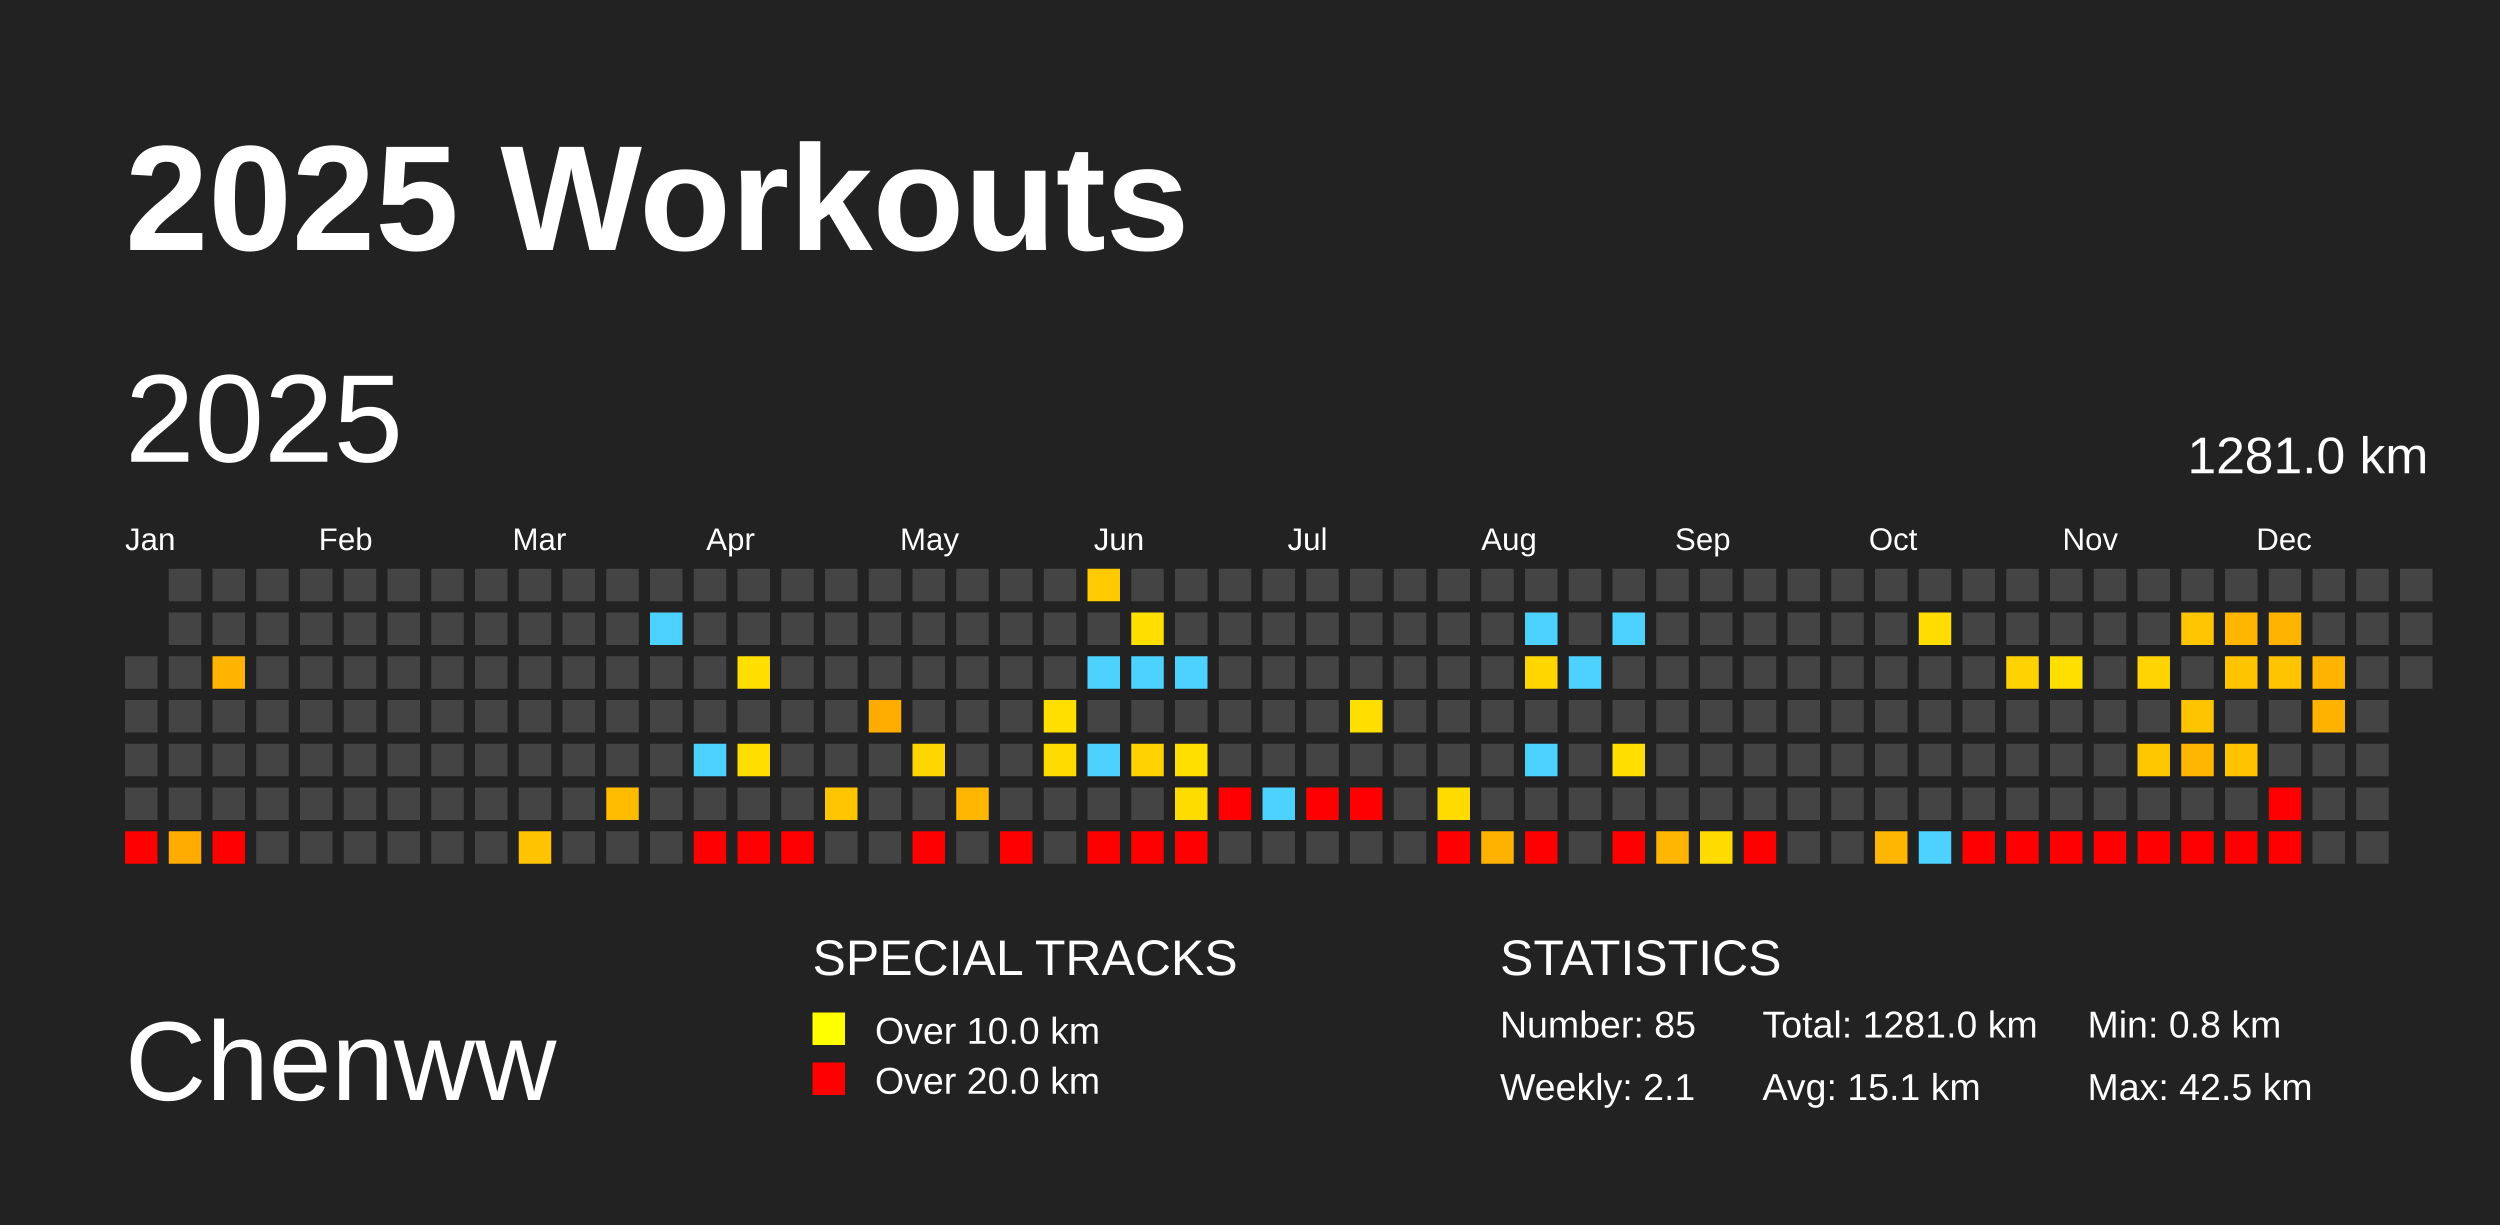
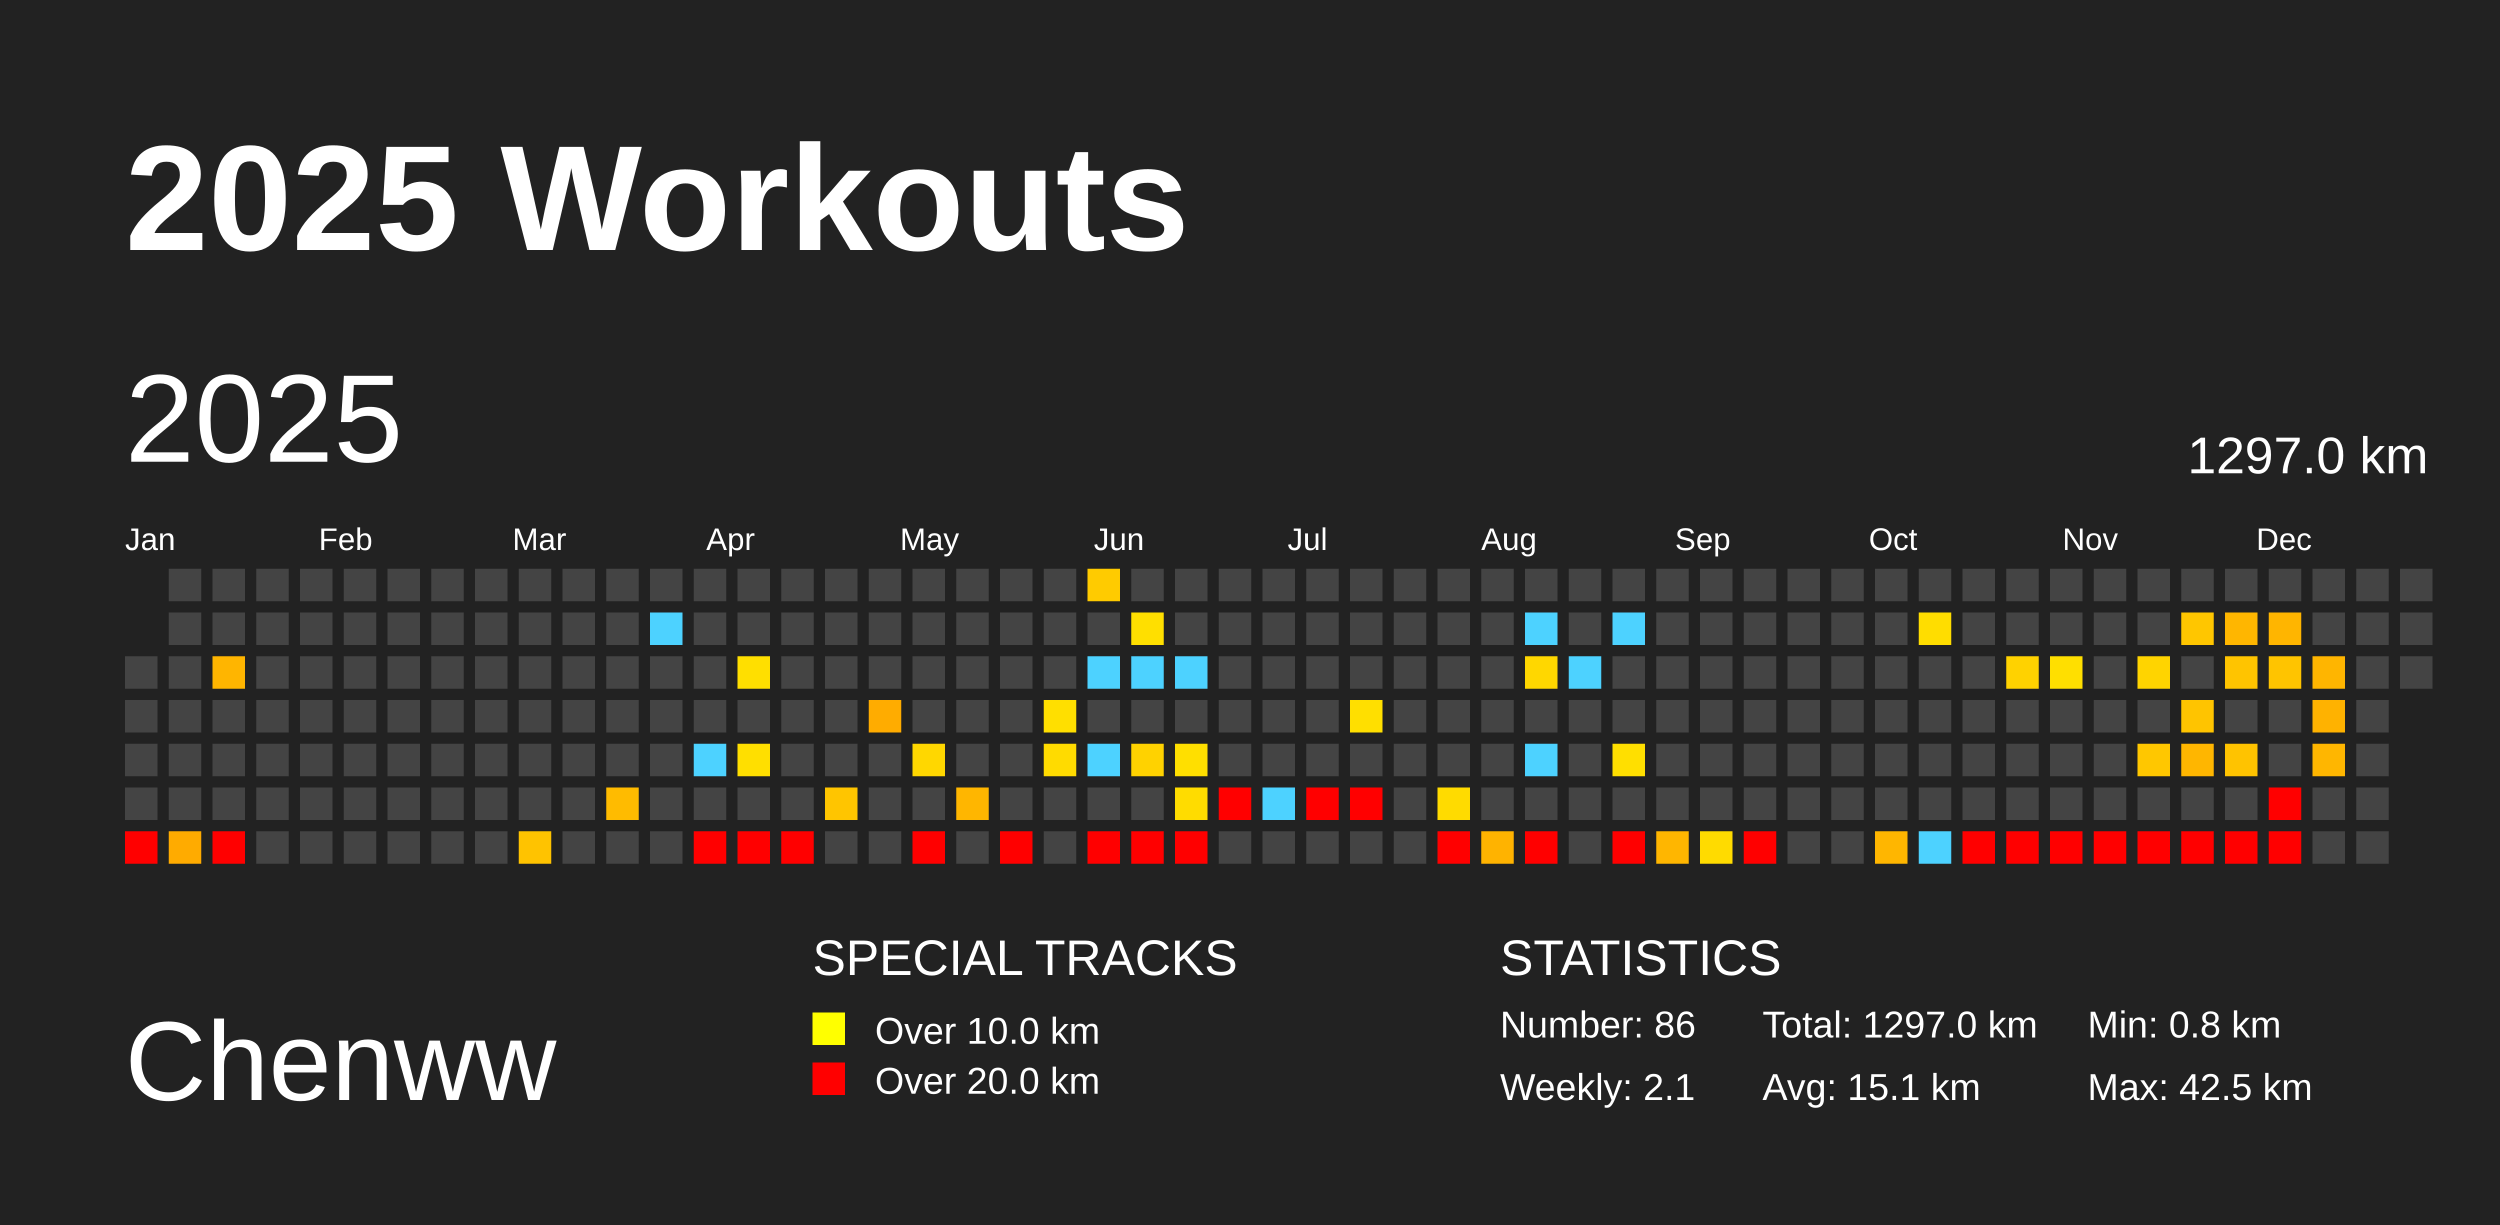
<svg xmlns="http://www.w3.org/2000/svg" baseProfile="full" height="98mm" version="1.1" viewBox="0,0,200,98" width="200mm">
  <defs />
  <rect fill="#222222" height="98" width="200" x="0" y="0" />
  <text fill="#FFFFFF" style="font-size:12px; font-family:Arial; font-weight:bold;" x="10" y="20">2025 Workouts</text>
  <text fill="#FFFFFF" style="font-size:9px; font-family:Arial" x="10" y="88">Chenww</text>
  <text fill="#FFFFFF" style="font-size:4px; font-family:Arial" x="65" y="78">SPECIAL TRACKS</text>
  <rect fill="yellow" height="2.6" width="2.6" x="65" y="81" />
  <text fill="#FFFFFF" style="font-size:3px; font-family:Arial" x="70" y="83.5">Over 10.0 km</text>
  <rect fill="red" height="2.6" width="2.6" x="65" y="85" />
  <text fill="#FFFFFF" style="font-size:3px; font-family:Arial" x="70" y="87.5">Over 20.0 km</text>
  <text fill="#FFFFFF" style="font-size:4px; font-family:Arial" x="120" y="78">STATISTICS</text>
-   <text fill="#FFFFFF" style="font-size:3px; font-family:Arial" x="120" y="83">Number: 85</text>
+   <text fill="#FFFFFF" style="font-size:3px; font-family:Arial" x="120" y="83">Number: 86</text>
  <text fill="#FFFFFF" style="font-size:3px; font-family:Arial" x="120" y="88">Weekly: 2.1</text>
-   <text fill="#FFFFFF" style="font-size:3px; font-family:Arial" x="141" y="83">Total: 1281.0 km</text>
+   <text fill="#FFFFFF" style="font-size:3px; font-family:Arial" x="141" y="83">Total: 1297.0 km</text>
  <text fill="#FFFFFF" style="font-size:3px; font-family:Arial" x="141" y="88">Avg: 15.1 km</text>
  <text fill="#FFFFFF" style="font-size:3px; font-family:Arial" x="167" y="83">Min: 0.8 km</text>
  <text fill="#FFFFFF" style="font-size:3px; font-family:Arial" x="167" y="88">Max: 42.5 km</text>
  <text dominant-baseline="hanging" fill="#FFFFFF" style="font-size:10.0px; font-family:Arial;" x="10" y="30">2025</text>
-   <text dominant-baseline="hanging" fill="#FFFFFF" style="font-size:4.125px; font-family:Arial;" x="175" y="35">1281.0 km</text>
+   <text dominant-baseline="hanging" fill="#FFFFFF" style="font-size:4.125px; font-family:Arial;" x="175" y="35">1297.0 km</text>
  <text fill="#FFFFFF" style="font-size:2.5px; font-family:Arial" x="10.0" y="44">Jan</text>
  <text fill="#FFFFFF" style="font-size:2.5px; font-family:Arial" x="25.5" y="44">Feb</text>
  <text fill="#FFFFFF" style="font-size:2.5px; font-family:Arial" x="41.0" y="44">Mar</text>
  <text fill="#FFFFFF" style="font-size:2.5px; font-family:Arial" x="56.5" y="44">Apr</text>
  <text fill="#FFFFFF" style="font-size:2.5px; font-family:Arial" x="72.0" y="44">May</text>
  <text fill="#FFFFFF" style="font-size:2.5px; font-family:Arial" x="87.5" y="44">Jun</text>
  <text fill="#FFFFFF" style="font-size:2.5px; font-family:Arial" x="103.0" y="44">Jul</text>
  <text fill="#FFFFFF" style="font-size:2.5px; font-family:Arial" x="118.5" y="44">Aug</text>
  <text fill="#FFFFFF" style="font-size:2.5px; font-family:Arial" x="134.0" y="44">Sep</text>
  <text fill="#FFFFFF" style="font-size:2.5px; font-family:Arial" x="149.5" y="44">Oct</text>
  <text fill="#FFFFFF" style="font-size:2.5px; font-family:Arial" x="165.0" y="44">Nov</text>
  <text fill="#FFFFFF" style="font-size:2.5px; font-family:Arial" x="180.5" y="44">Dec</text>
  <rect fill="#444444" height="2.6" width="2.6" x="10.0" y="52.5" />
  <rect fill="#444444" height="2.6" width="2.6" x="10.0" y="56.0" />
  <rect fill="#444444" height="2.6" width="2.6" x="10.0" y="59.5" />
  <rect fill="#444444" height="2.6" width="2.6" x="10.0" y="63.0" />
  <rect fill="red" height="2.6" width="2.6" x="10.0" y="66.5" />
  <rect fill="#444444" height="2.6" width="2.6" x="13.5" y="45.5" />
  <rect fill="#444444" height="2.6" width="2.6" x="13.5" y="49.0" />
  <rect fill="#444444" height="2.6" width="2.6" x="13.5" y="52.5" />
  <rect fill="#444444" height="2.6" width="2.6" x="13.5" y="56.0" />
  <rect fill="#444444" height="2.6" width="2.6" x="13.5" y="59.5" />
  <rect fill="#444444" height="2.6" width="2.6" x="13.5" y="63.0" />
  <rect fill="#ffab00" height="2.6" width="2.6" x="13.5" y="66.5" />
  <rect fill="#444444" height="2.6" width="2.6" x="17.0" y="45.5" />
  <rect fill="#444444" height="2.6" width="2.6" x="17.0" y="49.0" />
  <rect fill="#ffb500" height="2.6" width="2.6" x="17.0" y="52.5" />
  <rect fill="#444444" height="2.6" width="2.6" x="17.0" y="56.0" />
  <rect fill="#444444" height="2.6" width="2.6" x="17.0" y="59.5" />
  <rect fill="#444444" height="2.6" width="2.6" x="17.0" y="63.0" />
  <rect fill="red" height="2.6" width="2.6" x="17.0" y="66.5" />
  <rect fill="#444444" height="2.6" width="2.6" x="20.5" y="45.5" />
  <rect fill="#444444" height="2.6" width="2.6" x="20.5" y="49.0" />
  <rect fill="#444444" height="2.6" width="2.6" x="20.5" y="52.5" />
  <rect fill="#444444" height="2.6" width="2.6" x="20.5" y="56.0" />
  <rect fill="#444444" height="2.6" width="2.6" x="20.5" y="59.5" />
  <rect fill="#444444" height="2.6" width="2.6" x="20.5" y="63.0" />
  <rect fill="#444444" height="2.6" width="2.6" x="20.5" y="66.5" />
  <rect fill="#444444" height="2.6" width="2.6" x="24.0" y="45.5" />
  <rect fill="#444444" height="2.6" width="2.6" x="24.0" y="49.0" />
  <rect fill="#444444" height="2.6" width="2.6" x="24.0" y="52.5" />
  <rect fill="#444444" height="2.6" width="2.6" x="24.0" y="56.0" />
  <rect fill="#444444" height="2.6" width="2.6" x="24.0" y="59.5" />
  <rect fill="#444444" height="2.6" width="2.6" x="24.0" y="63.0" />
  <rect fill="#444444" height="2.6" width="2.6" x="24.0" y="66.5" />
  <rect fill="#444444" height="2.6" width="2.6" x="27.5" y="45.5" />
  <rect fill="#444444" height="2.6" width="2.6" x="27.5" y="49.0" />
  <rect fill="#444444" height="2.6" width="2.6" x="27.5" y="52.5" />
  <rect fill="#444444" height="2.6" width="2.6" x="27.5" y="56.0" />
  <rect fill="#444444" height="2.6" width="2.6" x="27.5" y="59.5" />
  <rect fill="#444444" height="2.6" width="2.6" x="27.5" y="63.0" />
  <rect fill="#444444" height="2.6" width="2.6" x="27.5" y="66.5" />
  <rect fill="#444444" height="2.6" width="2.6" x="31.0" y="45.5" />
  <rect fill="#444444" height="2.6" width="2.6" x="31.0" y="49.0" />
  <rect fill="#444444" height="2.6" width="2.6" x="31.0" y="52.5" />
  <rect fill="#444444" height="2.6" width="2.6" x="31.0" y="56.0" />
  <rect fill="#444444" height="2.6" width="2.6" x="31.0" y="59.5" />
  <rect fill="#444444" height="2.6" width="2.6" x="31.0" y="63.0" />
  <rect fill="#444444" height="2.6" width="2.6" x="31.0" y="66.5" />
  <rect fill="#444444" height="2.6" width="2.6" x="34.5" y="45.5" />
  <rect fill="#444444" height="2.6" width="2.6" x="34.5" y="49.0" />
  <rect fill="#444444" height="2.6" width="2.6" x="34.5" y="52.5" />
  <rect fill="#444444" height="2.6" width="2.6" x="34.5" y="56.0" />
  <rect fill="#444444" height="2.6" width="2.6" x="34.5" y="59.5" />
  <rect fill="#444444" height="2.6" width="2.6" x="34.5" y="63.0" />
  <rect fill="#444444" height="2.6" width="2.6" x="34.5" y="66.5" />
  <rect fill="#444444" height="2.6" width="2.6" x="38.0" y="45.5" />
  <rect fill="#444444" height="2.6" width="2.6" x="38.0" y="49.0" />
  <rect fill="#444444" height="2.6" width="2.6" x="38.0" y="52.5" />
  <rect fill="#444444" height="2.6" width="2.6" x="38.0" y="56.0" />
  <rect fill="#444444" height="2.6" width="2.6" x="38.0" y="59.5" />
  <rect fill="#444444" height="2.6" width="2.6" x="38.0" y="63.0" />
  <rect fill="#444444" height="2.6" width="2.6" x="38.0" y="66.5" />
  <rect fill="#444444" height="2.6" width="2.6" x="41.5" y="45.5" />
  <rect fill="#444444" height="2.6" width="2.6" x="41.5" y="49.0" />
  <rect fill="#444444" height="2.6" width="2.6" x="41.5" y="52.5" />
  <rect fill="#444444" height="2.6" width="2.6" x="41.5" y="56.0" />
  <rect fill="#444444" height="2.6" width="2.6" x="41.5" y="59.5" />
  <rect fill="#444444" height="2.6" width="2.6" x="41.5" y="63.0" />
  <rect fill="#ffc300" height="2.6" width="2.6" x="41.5" y="66.5" />
  <rect fill="#444444" height="2.6" width="2.6" x="45.0" y="45.5" />
  <rect fill="#444444" height="2.6" width="2.6" x="45.0" y="49.0" />
  <rect fill="#444444" height="2.6" width="2.6" x="45.0" y="52.5" />
  <rect fill="#444444" height="2.6" width="2.6" x="45.0" y="56.0" />
  <rect fill="#444444" height="2.6" width="2.6" x="45.0" y="59.5" />
  <rect fill="#444444" height="2.6" width="2.6" x="45.0" y="63.0" />
  <rect fill="#444444" height="2.6" width="2.6" x="45.0" y="66.5" />
  <rect fill="#444444" height="2.6" width="2.6" x="48.5" y="45.5" />
  <rect fill="#444444" height="2.6" width="2.6" x="48.5" y="49.0" />
  <rect fill="#444444" height="2.6" width="2.6" x="48.5" y="52.5" />
  <rect fill="#444444" height="2.6" width="2.6" x="48.5" y="56.0" />
  <rect fill="#444444" height="2.6" width="2.6" x="48.5" y="59.5" />
  <rect fill="#ffbb00" height="2.6" width="2.6" x="48.5" y="63.0" />
  <rect fill="#444444" height="2.6" width="2.6" x="48.5" y="66.5" />
  <rect fill="#444444" height="2.6" width="2.6" x="52.0" y="45.5" />
  <rect fill="#4dd2ff" height="2.6" width="2.6" x="52.0" y="49.0" />
  <rect fill="#444444" height="2.6" width="2.6" x="52.0" y="52.5" />
  <rect fill="#444444" height="2.6" width="2.6" x="52.0" y="56.0" />
  <rect fill="#444444" height="2.6" width="2.6" x="52.0" y="59.5" />
  <rect fill="#444444" height="2.6" width="2.6" x="52.0" y="63.0" />
  <rect fill="#444444" height="2.6" width="2.6" x="52.0" y="66.5" />
  <rect fill="#444444" height="2.6" width="2.6" x="55.5" y="45.5" />
  <rect fill="#444444" height="2.6" width="2.6" x="55.5" y="49.0" />
  <rect fill="#444444" height="2.6" width="2.6" x="55.5" y="52.5" />
  <rect fill="#444444" height="2.6" width="2.6" x="55.5" y="56.0" />
  <rect fill="#4dd2ff" height="2.6" width="2.6" x="55.5" y="59.5" />
  <rect fill="#444444" height="2.6" width="2.6" x="55.5" y="63.0" />
  <rect fill="red" height="2.6" width="2.6" x="55.5" y="66.5" />
  <rect fill="#444444" height="2.6" width="2.6" x="59.0" y="45.5" />
  <rect fill="#444444" height="2.6" width="2.6" x="59.0" y="49.0" />
  <rect fill="#ffdf00" height="2.6" width="2.6" x="59.0" y="52.5" />
  <rect fill="#444444" height="2.6" width="2.6" x="59.0" y="56.0" />
  <rect fill="#ffdf00" height="2.6" width="2.6" x="59.0" y="59.5" />
  <rect fill="#444444" height="2.6" width="2.6" x="59.0" y="63.0" />
  <rect fill="red" height="2.6" width="2.6" x="59.0" y="66.5" />
  <rect fill="#444444" height="2.6" width="2.6" x="62.5" y="45.5" />
  <rect fill="#444444" height="2.6" width="2.6" x="62.5" y="49.0" />
  <rect fill="#444444" height="2.6" width="2.6" x="62.5" y="52.5" />
  <rect fill="#444444" height="2.6" width="2.6" x="62.5" y="56.0" />
  <rect fill="#444444" height="2.6" width="2.6" x="62.5" y="59.5" />
  <rect fill="#444444" height="2.6" width="2.6" x="62.5" y="63.0" />
  <rect fill="red" height="2.6" width="2.6" x="62.5" y="66.5" />
  <rect fill="#444444" height="2.6" width="2.6" x="66.0" y="45.5" />
  <rect fill="#444444" height="2.6" width="2.6" x="66.0" y="49.0" />
  <rect fill="#444444" height="2.6" width="2.6" x="66.0" y="52.5" />
  <rect fill="#444444" height="2.6" width="2.6" x="66.0" y="56.0" />
  <rect fill="#444444" height="2.6" width="2.6" x="66.0" y="59.5" />
  <rect fill="#ffc500" height="2.6" width="2.6" x="66.0" y="63.0" />
  <rect fill="#444444" height="2.6" width="2.6" x="66.0" y="66.5" />
  <rect fill="#444444" height="2.6" width="2.6" x="69.5" y="45.5" />
  <rect fill="#444444" height="2.6" width="2.6" x="69.5" y="49.0" />
  <rect fill="#444444" height="2.6" width="2.6" x="69.5" y="52.5" />
  <rect fill="#ffac00" height="2.6" width="2.6" x="69.5" y="56.0" />
  <rect fill="#444444" height="2.6" width="2.6" x="69.5" y="59.5" />
  <rect fill="#444444" height="2.6" width="2.6" x="69.5" y="63.0" />
  <rect fill="#444444" height="2.6" width="2.6" x="69.5" y="66.5" />
  <rect fill="#444444" height="2.6" width="2.6" x="73.0" y="45.5" />
  <rect fill="#444444" height="2.6" width="2.6" x="73.0" y="49.0" />
  <rect fill="#444444" height="2.6" width="2.6" x="73.0" y="52.5" />
  <rect fill="#444444" height="2.6" width="2.6" x="73.0" y="56.0" />
  <rect fill="#ffd700" height="2.6" width="2.6" x="73.0" y="59.5" />
  <rect fill="#444444" height="2.6" width="2.6" x="73.0" y="63.0" />
  <rect fill="red" height="2.6" width="2.6" x="73.0" y="66.5" />
  <rect fill="#444444" height="2.6" width="2.6" x="76.5" y="45.5" />
  <rect fill="#444444" height="2.6" width="2.6" x="76.5" y="49.0" />
  <rect fill="#444444" height="2.6" width="2.6" x="76.5" y="52.5" />
  <rect fill="#444444" height="2.6" width="2.6" x="76.5" y="56.0" />
  <rect fill="#444444" height="2.6" width="2.6" x="76.5" y="59.5" />
  <rect fill="#ffb600" height="2.6" width="2.6" x="76.5" y="63.0" />
  <rect fill="#444444" height="2.6" width="2.6" x="76.5" y="66.5" />
  <rect fill="#444444" height="2.6" width="2.6" x="80.0" y="45.5" />
  <rect fill="#444444" height="2.6" width="2.6" x="80.0" y="49.0" />
  <rect fill="#444444" height="2.6" width="2.6" x="80.0" y="52.5" />
  <rect fill="#444444" height="2.6" width="2.6" x="80.0" y="56.0" />
  <rect fill="#444444" height="2.6" width="2.6" x="80.0" y="59.5" />
  <rect fill="#444444" height="2.6" width="2.6" x="80.0" y="63.0" />
  <rect fill="red" height="2.6" width="2.6" x="80.0" y="66.5" />
  <rect fill="#444444" height="2.6" width="2.6" x="83.5" y="45.5" />
  <rect fill="#444444" height="2.6" width="2.6" x="83.5" y="49.0" />
  <rect fill="#444444" height="2.6" width="2.6" x="83.5" y="52.5" />
  <rect fill="#ffdf00" height="2.6" width="2.6" x="83.5" y="56.0" />
  <rect fill="#ffdb00" height="2.6" width="2.6" x="83.5" y="59.5" />
  <rect fill="#444444" height="2.6" width="2.6" x="83.5" y="63.0" />
  <rect fill="#444444" height="2.6" width="2.6" x="83.5" y="66.5" />
  <rect fill="#ffcb00" height="2.6" width="2.6" x="87.0" y="45.5" />
  <rect fill="#444444" height="2.6" width="2.6" x="87.0" y="49.0" />
  <rect fill="#4dd2ff" height="2.6" width="2.6" x="87.0" y="52.5" />
  <rect fill="#444444" height="2.6" width="2.6" x="87.0" y="56.0" />
  <rect fill="#4dd2ff" height="2.6" width="2.6" x="87.0" y="59.5" />
  <rect fill="#444444" height="2.6" width="2.6" x="87.0" y="63.0" />
  <rect fill="red" height="2.6" width="2.6" x="87.0" y="66.5" />
  <rect fill="#444444" height="2.6" width="2.6" x="90.5" y="45.5" />
  <rect fill="#ffdf00" height="2.6" width="2.6" x="90.5" y="49.0" />
  <rect fill="#4dd2ff" height="2.6" width="2.6" x="90.5" y="52.5" />
  <rect fill="#444444" height="2.6" width="2.6" x="90.5" y="56.0" />
  <rect fill="#ffd200" height="2.6" width="2.6" x="90.5" y="59.5" />
  <rect fill="#444444" height="2.6" width="2.6" x="90.5" y="63.0" />
  <rect fill="red" height="2.6" width="2.6" x="90.5" y="66.5" />
  <rect fill="#444444" height="2.6" width="2.6" x="94.0" y="45.5" />
  <rect fill="#444444" height="2.6" width="2.6" x="94.0" y="49.0" />
  <rect fill="#4dd2ff" height="2.6" width="2.6" x="94.0" y="52.5" />
  <rect fill="#444444" height="2.6" width="2.6" x="94.0" y="56.0" />
  <rect fill="#ffdf00" height="2.6" width="2.6" x="94.0" y="59.5" />
  <rect fill="#ffdc00" height="2.6" width="2.6" x="94.0" y="63.0" />
  <rect fill="red" height="2.6" width="2.6" x="94.0" y="66.5" />
  <rect fill="#444444" height="2.6" width="2.6" x="97.5" y="45.5" />
  <rect fill="#444444" height="2.6" width="2.6" x="97.5" y="49.0" />
  <rect fill="#444444" height="2.6" width="2.6" x="97.5" y="52.5" />
  <rect fill="#444444" height="2.6" width="2.6" x="97.5" y="56.0" />
  <rect fill="#444444" height="2.6" width="2.6" x="97.5" y="59.5" />
  <rect fill="red" height="2.6" width="2.6" x="97.5" y="63.0" />
  <rect fill="#444444" height="2.6" width="2.6" x="97.5" y="66.5" />
  <rect fill="#444444" height="2.6" width="2.6" x="101.0" y="45.5" />
  <rect fill="#444444" height="2.6" width="2.6" x="101.0" y="49.0" />
  <rect fill="#444444" height="2.6" width="2.6" x="101.0" y="52.5" />
  <rect fill="#444444" height="2.6" width="2.6" x="101.0" y="56.0" />
  <rect fill="#444444" height="2.6" width="2.6" x="101.0" y="59.5" />
  <rect fill="#4dd2ff" height="2.6" width="2.6" x="101.0" y="63.0" />
  <rect fill="#444444" height="2.6" width="2.6" x="101.0" y="66.5" />
  <rect fill="#444444" height="2.6" width="2.6" x="104.5" y="45.5" />
  <rect fill="#444444" height="2.6" width="2.6" x="104.5" y="49.0" />
  <rect fill="#444444" height="2.6" width="2.6" x="104.5" y="52.5" />
  <rect fill="#444444" height="2.6" width="2.6" x="104.5" y="56.0" />
  <rect fill="#444444" height="2.6" width="2.6" x="104.5" y="59.5" />
  <rect fill="red" height="2.6" width="2.6" x="104.5" y="63.0" />
  <rect fill="#444444" height="2.6" width="2.6" x="104.5" y="66.5" />
  <rect fill="#444444" height="2.6" width="2.6" x="108.0" y="45.5" />
  <rect fill="#444444" height="2.6" width="2.6" x="108.0" y="49.0" />
  <rect fill="#444444" height="2.6" width="2.6" x="108.0" y="52.5" />
  <rect fill="#ffdf00" height="2.6" width="2.6" x="108.0" y="56.0" />
  <rect fill="#444444" height="2.6" width="2.6" x="108.0" y="59.5" />
  <rect fill="red" height="2.6" width="2.6" x="108.0" y="63.0" />
  <rect fill="#444444" height="2.6" width="2.6" x="108.0" y="66.5" />
  <rect fill="#444444" height="2.6" width="2.6" x="111.5" y="45.5" />
  <rect fill="#444444" height="2.6" width="2.6" x="111.5" y="49.0" />
  <rect fill="#444444" height="2.6" width="2.6" x="111.5" y="52.5" />
  <rect fill="#444444" height="2.6" width="2.6" x="111.5" y="56.0" />
  <rect fill="#444444" height="2.6" width="2.6" x="111.5" y="59.5" />
  <rect fill="#444444" height="2.6" width="2.6" x="111.5" y="63.0" />
  <rect fill="#444444" height="2.6" width="2.6" x="111.5" y="66.5" />
  <rect fill="#444444" height="2.6" width="2.6" x="115.0" y="45.5" />
  <rect fill="#444444" height="2.6" width="2.6" x="115.0" y="49.0" />
  <rect fill="#444444" height="2.6" width="2.6" x="115.0" y="52.5" />
  <rect fill="#444444" height="2.6" width="2.6" x="115.0" y="56.0" />
  <rect fill="#444444" height="2.6" width="2.6" x="115.0" y="59.5" />
  <rect fill="#ffdb00" height="2.6" width="2.6" x="115.0" y="63.0" />
  <rect fill="red" height="2.6" width="2.6" x="115.0" y="66.5" />
  <rect fill="#444444" height="2.6" width="2.6" x="118.5" y="45.5" />
  <rect fill="#444444" height="2.6" width="2.6" x="118.5" y="49.0" />
  <rect fill="#444444" height="2.6" width="2.6" x="118.5" y="52.5" />
  <rect fill="#444444" height="2.6" width="2.6" x="118.5" y="56.0" />
  <rect fill="#444444" height="2.6" width="2.6" x="118.5" y="59.5" />
  <rect fill="#444444" height="2.6" width="2.6" x="118.5" y="63.0" />
  <rect fill="#ffb300" height="2.6" width="2.6" x="118.5" y="66.5" />
  <rect fill="#444444" height="2.6" width="2.6" x="122.0" y="45.5" />
  <rect fill="#4dd2ff" height="2.6" width="2.6" x="122.0" y="49.0" />
  <rect fill="#ffd700" height="2.6" width="2.6" x="122.0" y="52.5" />
  <rect fill="#444444" height="2.6" width="2.6" x="122.0" y="56.0" />
  <rect fill="#4dd2ff" height="2.6" width="2.6" x="122.0" y="59.5" />
  <rect fill="#444444" height="2.6" width="2.6" x="122.0" y="63.0" />
  <rect fill="red" height="2.6" width="2.6" x="122.0" y="66.5" />
  <rect fill="#444444" height="2.6" width="2.6" x="125.5" y="45.5" />
  <rect fill="#444444" height="2.6" width="2.6" x="125.5" y="49.0" />
  <rect fill="#4dd2ff" height="2.6" width="2.6" x="125.5" y="52.5" />
  <rect fill="#444444" height="2.6" width="2.6" x="125.5" y="56.0" />
  <rect fill="#444444" height="2.6" width="2.6" x="125.5" y="59.5" />
  <rect fill="#444444" height="2.6" width="2.6" x="125.5" y="63.0" />
  <rect fill="#444444" height="2.6" width="2.6" x="125.5" y="66.5" />
  <rect fill="#444444" height="2.6" width="2.6" x="129.0" y="45.5" />
  <rect fill="#4dd2ff" height="2.6" width="2.6" x="129.0" y="49.0" />
  <rect fill="#444444" height="2.6" width="2.6" x="129.0" y="52.5" />
  <rect fill="#444444" height="2.6" width="2.6" x="129.0" y="56.0" />
  <rect fill="#ffdf00" height="2.6" width="2.6" x="129.0" y="59.5" />
  <rect fill="#444444" height="2.6" width="2.6" x="129.0" y="63.0" />
  <rect fill="red" height="2.6" width="2.6" x="129.0" y="66.5" />
  <rect fill="#444444" height="2.6" width="2.6" x="132.5" y="45.5" />
  <rect fill="#444444" height="2.6" width="2.6" x="132.5" y="49.0" />
  <rect fill="#444444" height="2.6" width="2.6" x="132.5" y="52.5" />
  <rect fill="#444444" height="2.6" width="2.6" x="132.5" y="56.0" />
  <rect fill="#444444" height="2.6" width="2.6" x="132.5" y="59.5" />
  <rect fill="#444444" height="2.6" width="2.6" x="132.5" y="63.0" />
  <rect fill="#ffb600" height="2.6" width="2.6" x="132.5" y="66.5" />
  <rect fill="#444444" height="2.6" width="2.6" x="136.0" y="45.5" />
  <rect fill="#444444" height="2.6" width="2.6" x="136.0" y="49.0" />
  <rect fill="#444444" height="2.6" width="2.6" x="136.0" y="52.5" />
  <rect fill="#444444" height="2.6" width="2.6" x="136.0" y="56.0" />
  <rect fill="#444444" height="2.6" width="2.6" x="136.0" y="59.5" />
  <rect fill="#444444" height="2.6" width="2.6" x="136.0" y="63.0" />
  <rect fill="#ffdb00" height="2.6" width="2.6" x="136.0" y="66.5" />
  <rect fill="#444444" height="2.6" width="2.6" x="139.5" y="45.5" />
  <rect fill="#444444" height="2.6" width="2.6" x="139.5" y="49.0" />
  <rect fill="#444444" height="2.6" width="2.6" x="139.5" y="52.5" />
  <rect fill="#444444" height="2.6" width="2.6" x="139.5" y="56.0" />
  <rect fill="#444444" height="2.6" width="2.6" x="139.5" y="59.5" />
  <rect fill="#444444" height="2.6" width="2.6" x="139.5" y="63.0" />
  <rect fill="red" height="2.6" width="2.6" x="139.5" y="66.5" />
  <rect fill="#444444" height="2.6" width="2.6" x="143.0" y="45.5" />
  <rect fill="#444444" height="2.6" width="2.6" x="143.0" y="49.0" />
  <rect fill="#444444" height="2.6" width="2.6" x="143.0" y="52.5" />
  <rect fill="#444444" height="2.6" width="2.6" x="143.0" y="56.0" />
  <rect fill="#444444" height="2.6" width="2.6" x="143.0" y="59.5" />
  <rect fill="#444444" height="2.6" width="2.6" x="143.0" y="63.0" />
  <rect fill="#444444" height="2.6" width="2.6" x="143.0" y="66.5" />
  <rect fill="#444444" height="2.6" width="2.6" x="146.5" y="45.5" />
  <rect fill="#444444" height="2.6" width="2.6" x="146.5" y="49.0" />
  <rect fill="#444444" height="2.6" width="2.6" x="146.5" y="52.5" />
  <rect fill="#444444" height="2.6" width="2.6" x="146.5" y="56.0" />
  <rect fill="#444444" height="2.6" width="2.6" x="146.5" y="59.5" />
  <rect fill="#444444" height="2.6" width="2.6" x="146.5" y="63.0" />
  <rect fill="#444444" height="2.6" width="2.6" x="146.5" y="66.5" />
  <rect fill="#444444" height="2.6" width="2.6" x="150.0" y="45.5" />
  <rect fill="#444444" height="2.6" width="2.6" x="150.0" y="49.0" />
  <rect fill="#444444" height="2.6" width="2.6" x="150.0" y="52.5" />
  <rect fill="#444444" height="2.6" width="2.6" x="150.0" y="56.0" />
  <rect fill="#444444" height="2.6" width="2.6" x="150.0" y="59.5" />
  <rect fill="#444444" height="2.6" width="2.6" x="150.0" y="63.0" />
  <rect fill="#ffb600" height="2.6" width="2.6" x="150.0" y="66.5" />
  <rect fill="#444444" height="2.6" width="2.6" x="153.5" y="45.5" />
  <rect fill="#ffdd00" height="2.6" width="2.6" x="153.5" y="49.0" />
  <rect fill="#444444" height="2.6" width="2.6" x="153.5" y="52.5" />
  <rect fill="#444444" height="2.6" width="2.6" x="153.5" y="56.0" />
  <rect fill="#444444" height="2.6" width="2.6" x="153.5" y="59.5" />
  <rect fill="#444444" height="2.6" width="2.6" x="153.5" y="63.0" />
  <rect fill="#4dd2ff" height="2.6" width="2.6" x="153.5" y="66.5" />
  <rect fill="#444444" height="2.6" width="2.6" x="157.0" y="45.5" />
  <rect fill="#444444" height="2.6" width="2.6" x="157.0" y="49.0" />
  <rect fill="#444444" height="2.6" width="2.6" x="157.0" y="52.5" />
  <rect fill="#444444" height="2.6" width="2.6" x="157.0" y="56.0" />
  <rect fill="#444444" height="2.6" width="2.6" x="157.0" y="59.5" />
  <rect fill="#444444" height="2.6" width="2.6" x="157.0" y="63.0" />
  <rect fill="red" height="2.6" width="2.6" x="157.0" y="66.5" />
  <rect fill="#444444" height="2.6" width="2.6" x="160.5" y="45.5" />
  <rect fill="#444444" height="2.6" width="2.6" x="160.5" y="49.0" />
  <rect fill="#ffd200" height="2.6" width="2.6" x="160.5" y="52.5" />
  <rect fill="#444444" height="2.6" width="2.6" x="160.5" y="56.0" />
  <rect fill="#444444" height="2.6" width="2.6" x="160.5" y="59.5" />
  <rect fill="#444444" height="2.6" width="2.6" x="160.5" y="63.0" />
  <rect fill="red" height="2.6" width="2.6" x="160.5" y="66.5" />
  <rect fill="#444444" height="2.6" width="2.6" x="164.0" y="45.5" />
  <rect fill="#444444" height="2.6" width="2.6" x="164.0" y="49.0" />
  <rect fill="#ffdf00" height="2.6" width="2.6" x="164.0" y="52.5" />
  <rect fill="#444444" height="2.6" width="2.6" x="164.0" y="56.0" />
  <rect fill="#444444" height="2.6" width="2.6" x="164.0" y="59.5" />
  <rect fill="#444444" height="2.6" width="2.6" x="164.0" y="63.0" />
  <rect fill="red" height="2.6" width="2.6" x="164.0" y="66.5" />
  <rect fill="#444444" height="2.6" width="2.6" x="167.5" y="45.5" />
  <rect fill="#444444" height="2.6" width="2.6" x="167.5" y="49.0" />
  <rect fill="#444444" height="2.6" width="2.6" x="167.5" y="52.5" />
  <rect fill="#444444" height="2.6" width="2.6" x="167.5" y="56.0" />
  <rect fill="#444444" height="2.6" width="2.6" x="167.5" y="59.5" />
  <rect fill="#444444" height="2.6" width="2.6" x="167.5" y="63.0" />
  <rect fill="red" height="2.6" width="2.6" x="167.5" y="66.5" />
  <rect fill="#444444" height="2.6" width="2.6" x="171.0" y="45.5" />
  <rect fill="#444444" height="2.6" width="2.6" x="171.0" y="49.0" />
  <rect fill="#ffd400" height="2.6" width="2.6" x="171.0" y="52.5" />
  <rect fill="#444444" height="2.6" width="2.6" x="171.0" y="56.0" />
  <rect fill="#ffc700" height="2.6" width="2.6" x="171.0" y="59.5" />
  <rect fill="#444444" height="2.6" width="2.6" x="171.0" y="63.0" />
  <rect fill="red" height="2.6" width="2.6" x="171.0" y="66.5" />
  <rect fill="#444444" height="2.6" width="2.6" x="174.5" y="45.5" />
  <rect fill="#ffc600" height="2.6" width="2.6" x="174.5" y="49.0" />
  <rect fill="#444444" height="2.6" width="2.6" x="174.5" y="52.5" />
  <rect fill="#ffc400" height="2.6" width="2.6" x="174.5" y="56.0" />
  <rect fill="#ffb600" height="2.6" width="2.6" x="174.5" y="59.5" />
  <rect fill="#444444" height="2.6" width="2.6" x="174.5" y="63.0" />
  <rect fill="red" height="2.6" width="2.6" x="174.5" y="66.5" />
  <rect fill="#444444" height="2.6" width="2.6" x="178.0" y="45.5" />
  <rect fill="#ffb600" height="2.6" width="2.6" x="178.0" y="49.0" />
  <rect fill="#ffc400" height="2.6" width="2.6" x="178.0" y="52.5" />
  <rect fill="#444444" height="2.6" width="2.6" x="178.0" y="56.0" />
  <rect fill="#ffc300" height="2.6" width="2.6" x="178.0" y="59.5" />
  <rect fill="#444444" height="2.6" width="2.6" x="178.0" y="63.0" />
  <rect fill="red" height="2.6" width="2.6" x="178.0" y="66.5" />
  <rect fill="#444444" height="2.6" width="2.6" x="181.5" y="45.5" />
  <rect fill="#ffb500" height="2.6" width="2.6" x="181.5" y="49.0" />
  <rect fill="#ffc400" height="2.6" width="2.6" x="181.5" y="52.5" />
  <rect fill="#444444" height="2.6" width="2.6" x="181.5" y="56.0" />
  <rect fill="#444444" height="2.6" width="2.6" x="181.5" y="59.5" />
  <rect fill="red" height="2.6" width="2.6" x="181.5" y="63.0" />
  <rect fill="red" height="2.6" width="2.6" x="181.5" y="66.5" />
  <rect fill="#444444" height="2.6" width="2.6" x="185.0" y="45.5" />
  <rect fill="#444444" height="2.6" width="2.6" x="185.0" y="49.0" />
  <rect fill="#ffb500" height="2.6" width="2.6" x="185.0" y="52.5" />
  <rect fill="#ffb200" height="2.6" width="2.6" x="185.0" y="56.0" />
-   <rect fill="#444444" height="2.6" width="2.6" x="185.0" y="59.5" />
+   <rect fill="#ffb600" height="2.6" width="2.6" x="185.0" y="59.5" />
  <rect fill="#444444" height="2.6" width="2.6" x="185.0" y="63.0" />
  <rect fill="#444444" height="2.6" width="2.6" x="185.0" y="66.5" />
  <rect fill="#444444" height="2.6" width="2.6" x="188.5" y="45.5" />
  <rect fill="#444444" height="2.6" width="2.6" x="188.5" y="49.0" />
  <rect fill="#444444" height="2.6" width="2.6" x="188.5" y="52.5" />
  <rect fill="#444444" height="2.6" width="2.6" x="188.5" y="56.0" />
  <rect fill="#444444" height="2.6" width="2.6" x="188.5" y="59.5" />
  <rect fill="#444444" height="2.6" width="2.6" x="188.5" y="63.0" />
  <rect fill="#444444" height="2.6" width="2.6" x="188.5" y="66.5" />
  <rect fill="#444444" height="2.6" width="2.6" x="192.0" y="45.5" />
  <rect fill="#444444" height="2.6" width="2.6" x="192.0" y="49.0" />
  <rect fill="#444444" height="2.6" width="2.6" x="192.0" y="52.5" />
</svg>
